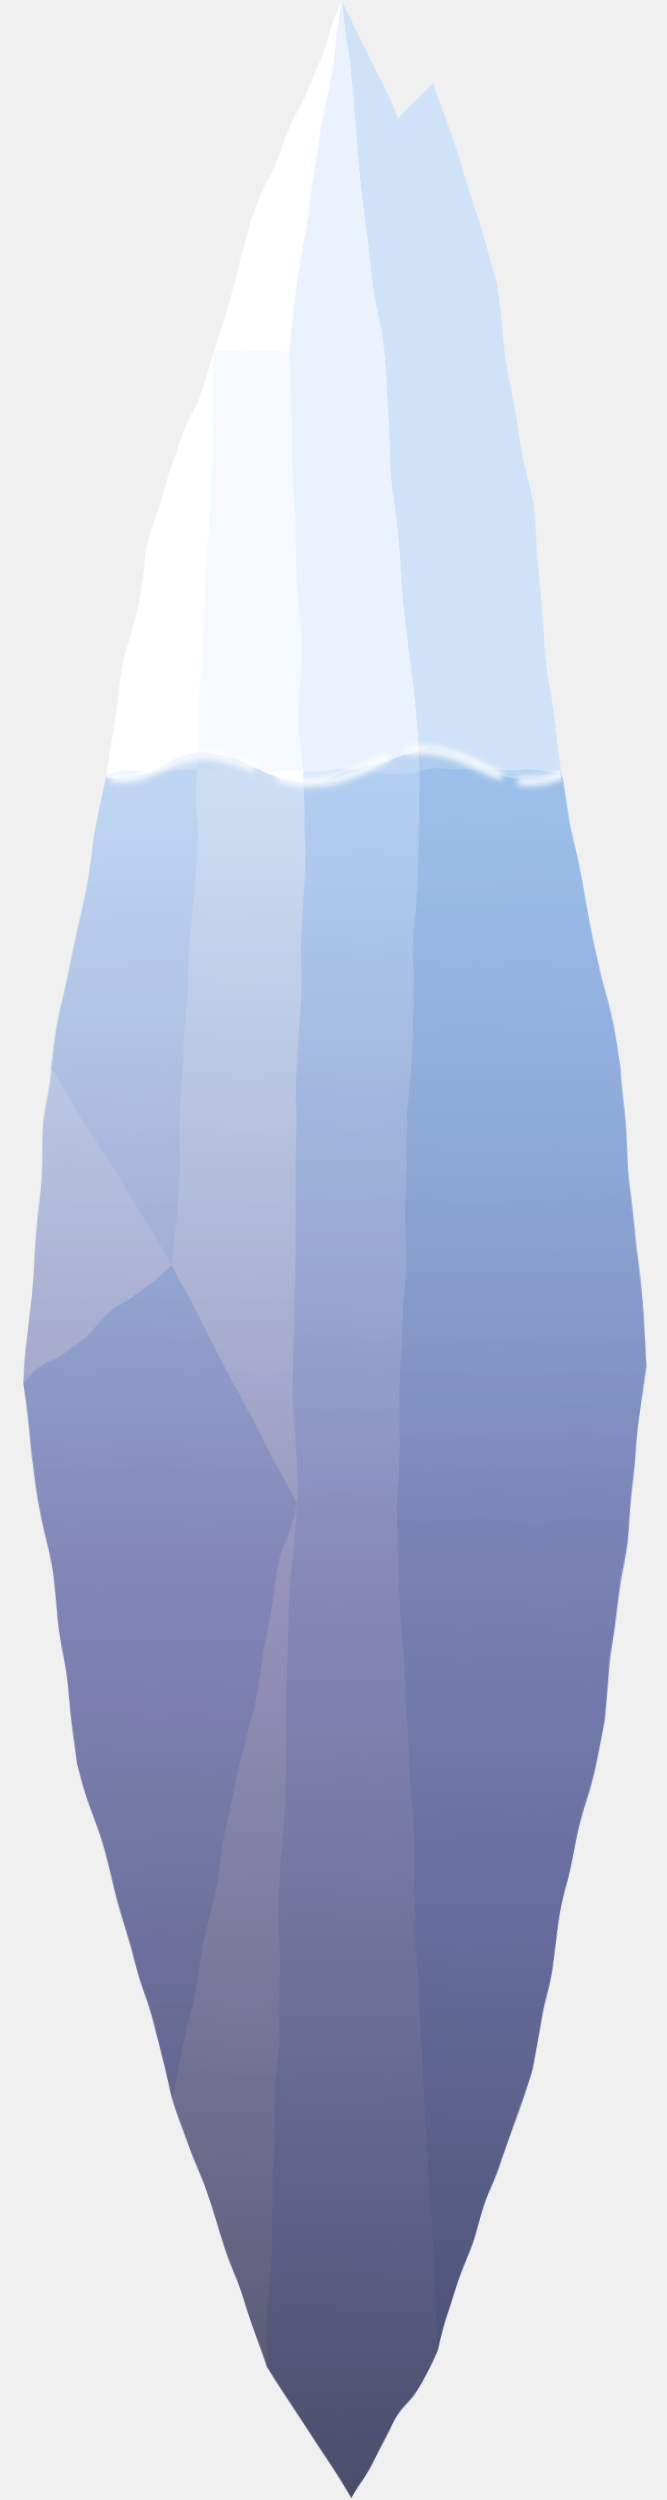
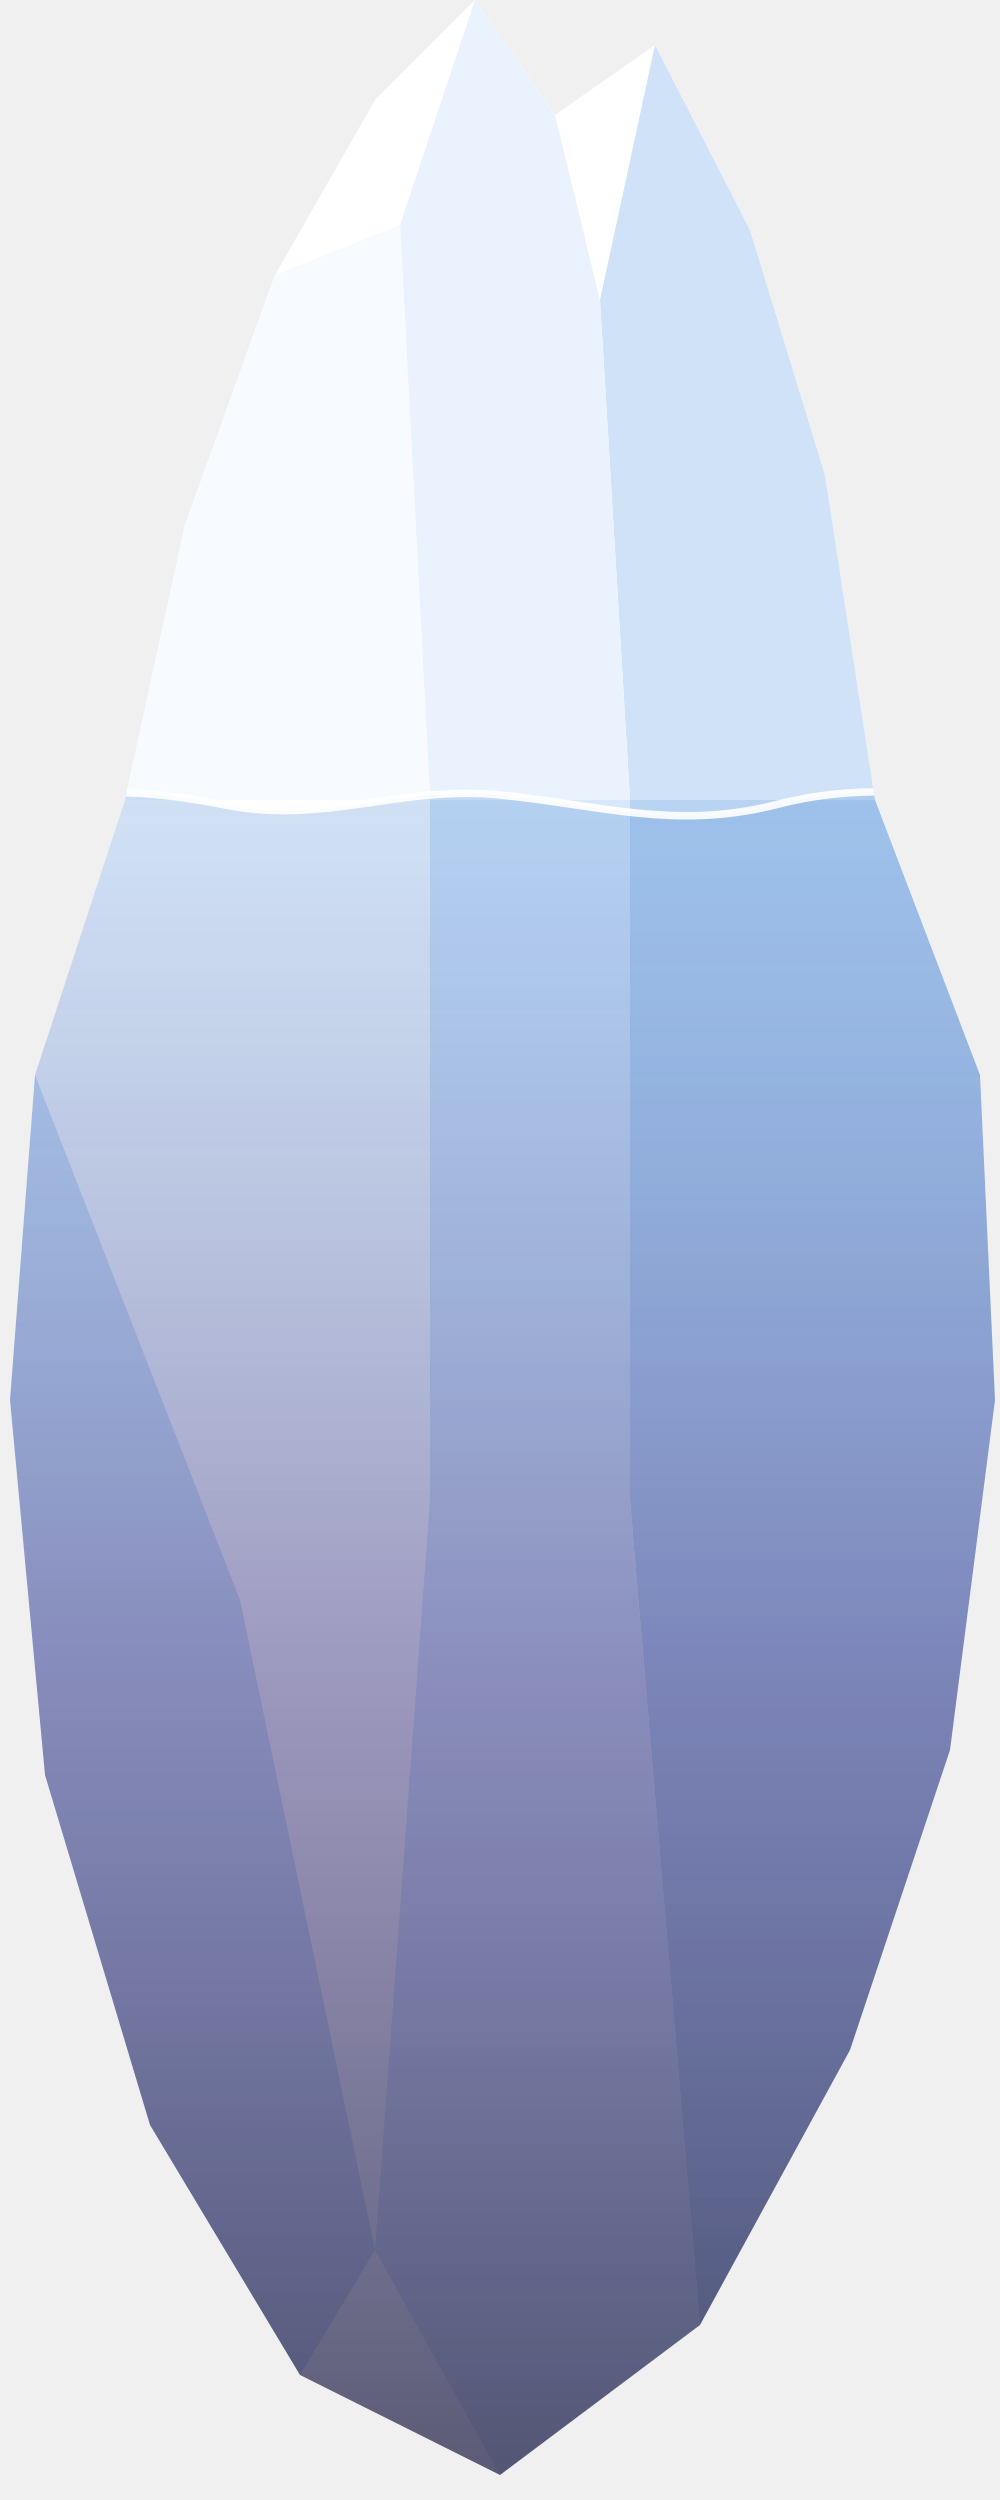
- <svg xmlns="http://www.w3.org/2000/svg" viewBox="0 0 400 1500" preserveAspectRatio="none">
+ <svg xmlns="http://www.w3.org/2000/svg" viewBox="0 0 400 1000" preserveAspectRatio="none">
  <defs>
-     <filter id="brush" x="-5%" y="-2%" width="110%" height="104%">
-       <feTurbulence type="fractalNoise" baseFrequency="0.03 0.012" numOctaves="2" seed="5" />
-       <feDisplacementMap in="SourceGraphic" scale="8" />
-     </filter>
-     <filter id="soft" x="-5%" y="-50%" width="110%" height="200%">
-       <feGaussianBlur stdDeviation="2" />
-     </filter>
    <clipPath id="ice">
-       <path d="M205 0 L240 72 L262 52 L298 170 L318 300 L336 463 L372 640 L388 820 L362 1030 L318 1240 L262 1410 L212 1500 L160 1420 L104 1260 L48 1060 L14 830 L30 640 L62 463 L88 330 L128 210 L150 132 L182 60 Z" />
+       <path d="M150 40 L190 0 L222 46 L262 18 L300 92 L330 190 L350 320 L392 430 L398 560 L380 700 L340 820 L280 930 L200 990 L120 950 L60 850 L18 710 L4 560 L14 430 L50 320 L74 210 L110 110 Z" />
    </clipPath>
-     <linearGradient id="depth" x1="0" y1="455" x2="0" y2="1500" gradientUnits="userSpaceOnUse">
-       <stop offset="0" stop-color="#5c96dc" stop-opacity="0.3" />
-       <stop offset="0.45" stop-color="#463f86" stop-opacity="0.55" />
-       <stop offset="1" stop-color="#2a2a4a" stop-opacity="0.82" />
+     <linearGradient id="depth" x1="0" y1="316" x2="0" y2="1000" gradientUnits="userSpaceOnUse">
+       <stop offset="0" stop-color="#5c96dc" stop-opacity="0.28" />
+       <stop offset="0.5" stop-color="#463f86" stop-opacity="0.52" />
+       <stop offset="1" stop-color="#2a2a4a" stop-opacity="0.78" />
    </linearGradient>
  </defs>
-   <g filter="url(#brush)">
-     <g clip-path="url(#ice)">
-       <rect width="400" height="1500" fill="#ffffff" />
-       <path d="M205 0 L240 72 L262 52 L298 170 L318 300 L336 463 L252 463 L232 240 Z" fill="#cfe2f7" />
-       <path d="M205 0 L232 240 L252 463 L182 463 L172 210 Z" fill="#eaf3fd" />
-       <path d="M128 210 L172 210 L182 463 L120 463 Z" fill="#f6faff" />
-       <path d="M336 463 L372 640 L388 820 L362 1030 L318 1240 L262 1410 L238 900 L252 463 Z" fill="#b9d4f2" />
-       <path d="M252 463 L238 900 L262 1410 L212 1500 L160 1420 L176 900 L182 463 Z" fill="#d8e8fa" />
-       <path d="M62 463 L120 463 L104 760 L30 640 Z" fill="#eaf3fd" />
-       <path d="M14 830 L104 760 L176 900 L104 1260 L48 1060 Z" fill="#cfe2f7" />
-       <path d="M0 470 C24 452 44 460 66 466 C90 472 102 448 132 454 C158 460 170 474 200 468 C226 462 238 444 268 452 C292 458 304 476 334 466 C356 458 376 460 400 468 L400 1500 L0 1500 Z" fill="url(#depth)" />
-     </g>
-   </g>
  <g clip-path="url(#ice)">
-     <path d="M0 470 C24 452 44 460 66 466 C90 472 102 448 132 454 C158 460 170 474 200 468 C226 462 238 444 268 452 C292 458 304 476 334 466 C356 458 376 460 400 468" fill="none" stroke="#ffffff" stroke-width="5" stroke-dasharray="60 10 90 14 70 12" opacity="0.9" filter="url(#soft)" />
+     <rect width="400" height="1000" fill="#ffffff" />
+     <path d="M262 18 L300 92 L330 190 L350 320 L252 320 L240 120 Z" fill="#cfe2f7" />
+     <path d="M190 0 L222 46 L240 120 L252 320 L172 320 L160 90 Z" fill="#eaf3fd" />
+     <path d="M110 110 L160 90 L172 320 L50 320 L74 210 Z" fill="#f7fbff" />
+     <path d="M350 320 L392 430 L398 560 L380 700 L340 820 L280 930 L252 600 L252 320 Z" fill="#b9d4f2" />
+     <path d="M252 320 L252 600 L280 930 L200 990 L150 900 L172 600 L172 320 Z" fill="#d8e8fa" />
+     <path d="M14 430 L4 560 L18 710 L60 850 L120 950 L150 900 L96 640 Z" fill="#cfe2f7" />
+     <path d="M0 324 C30 314 60 316 90 322 C130 330 160 314 200 318 C240 322 270 332 310 322 C340 314 370 316 400 322 L400 1000 L0 1000 Z" fill="url(#depth)" />
+     <path d="M0 324 C30 314 60 316 90 322 C130 330 160 314 200 318 C240 322 270 332 310 322 C340 314 370 316 400 322" fill="none" stroke="#ffffff" stroke-width="3" stroke-linecap="round" vector-effect="non-scaling-stroke" opacity="0.9" />
  </g>
</svg>
